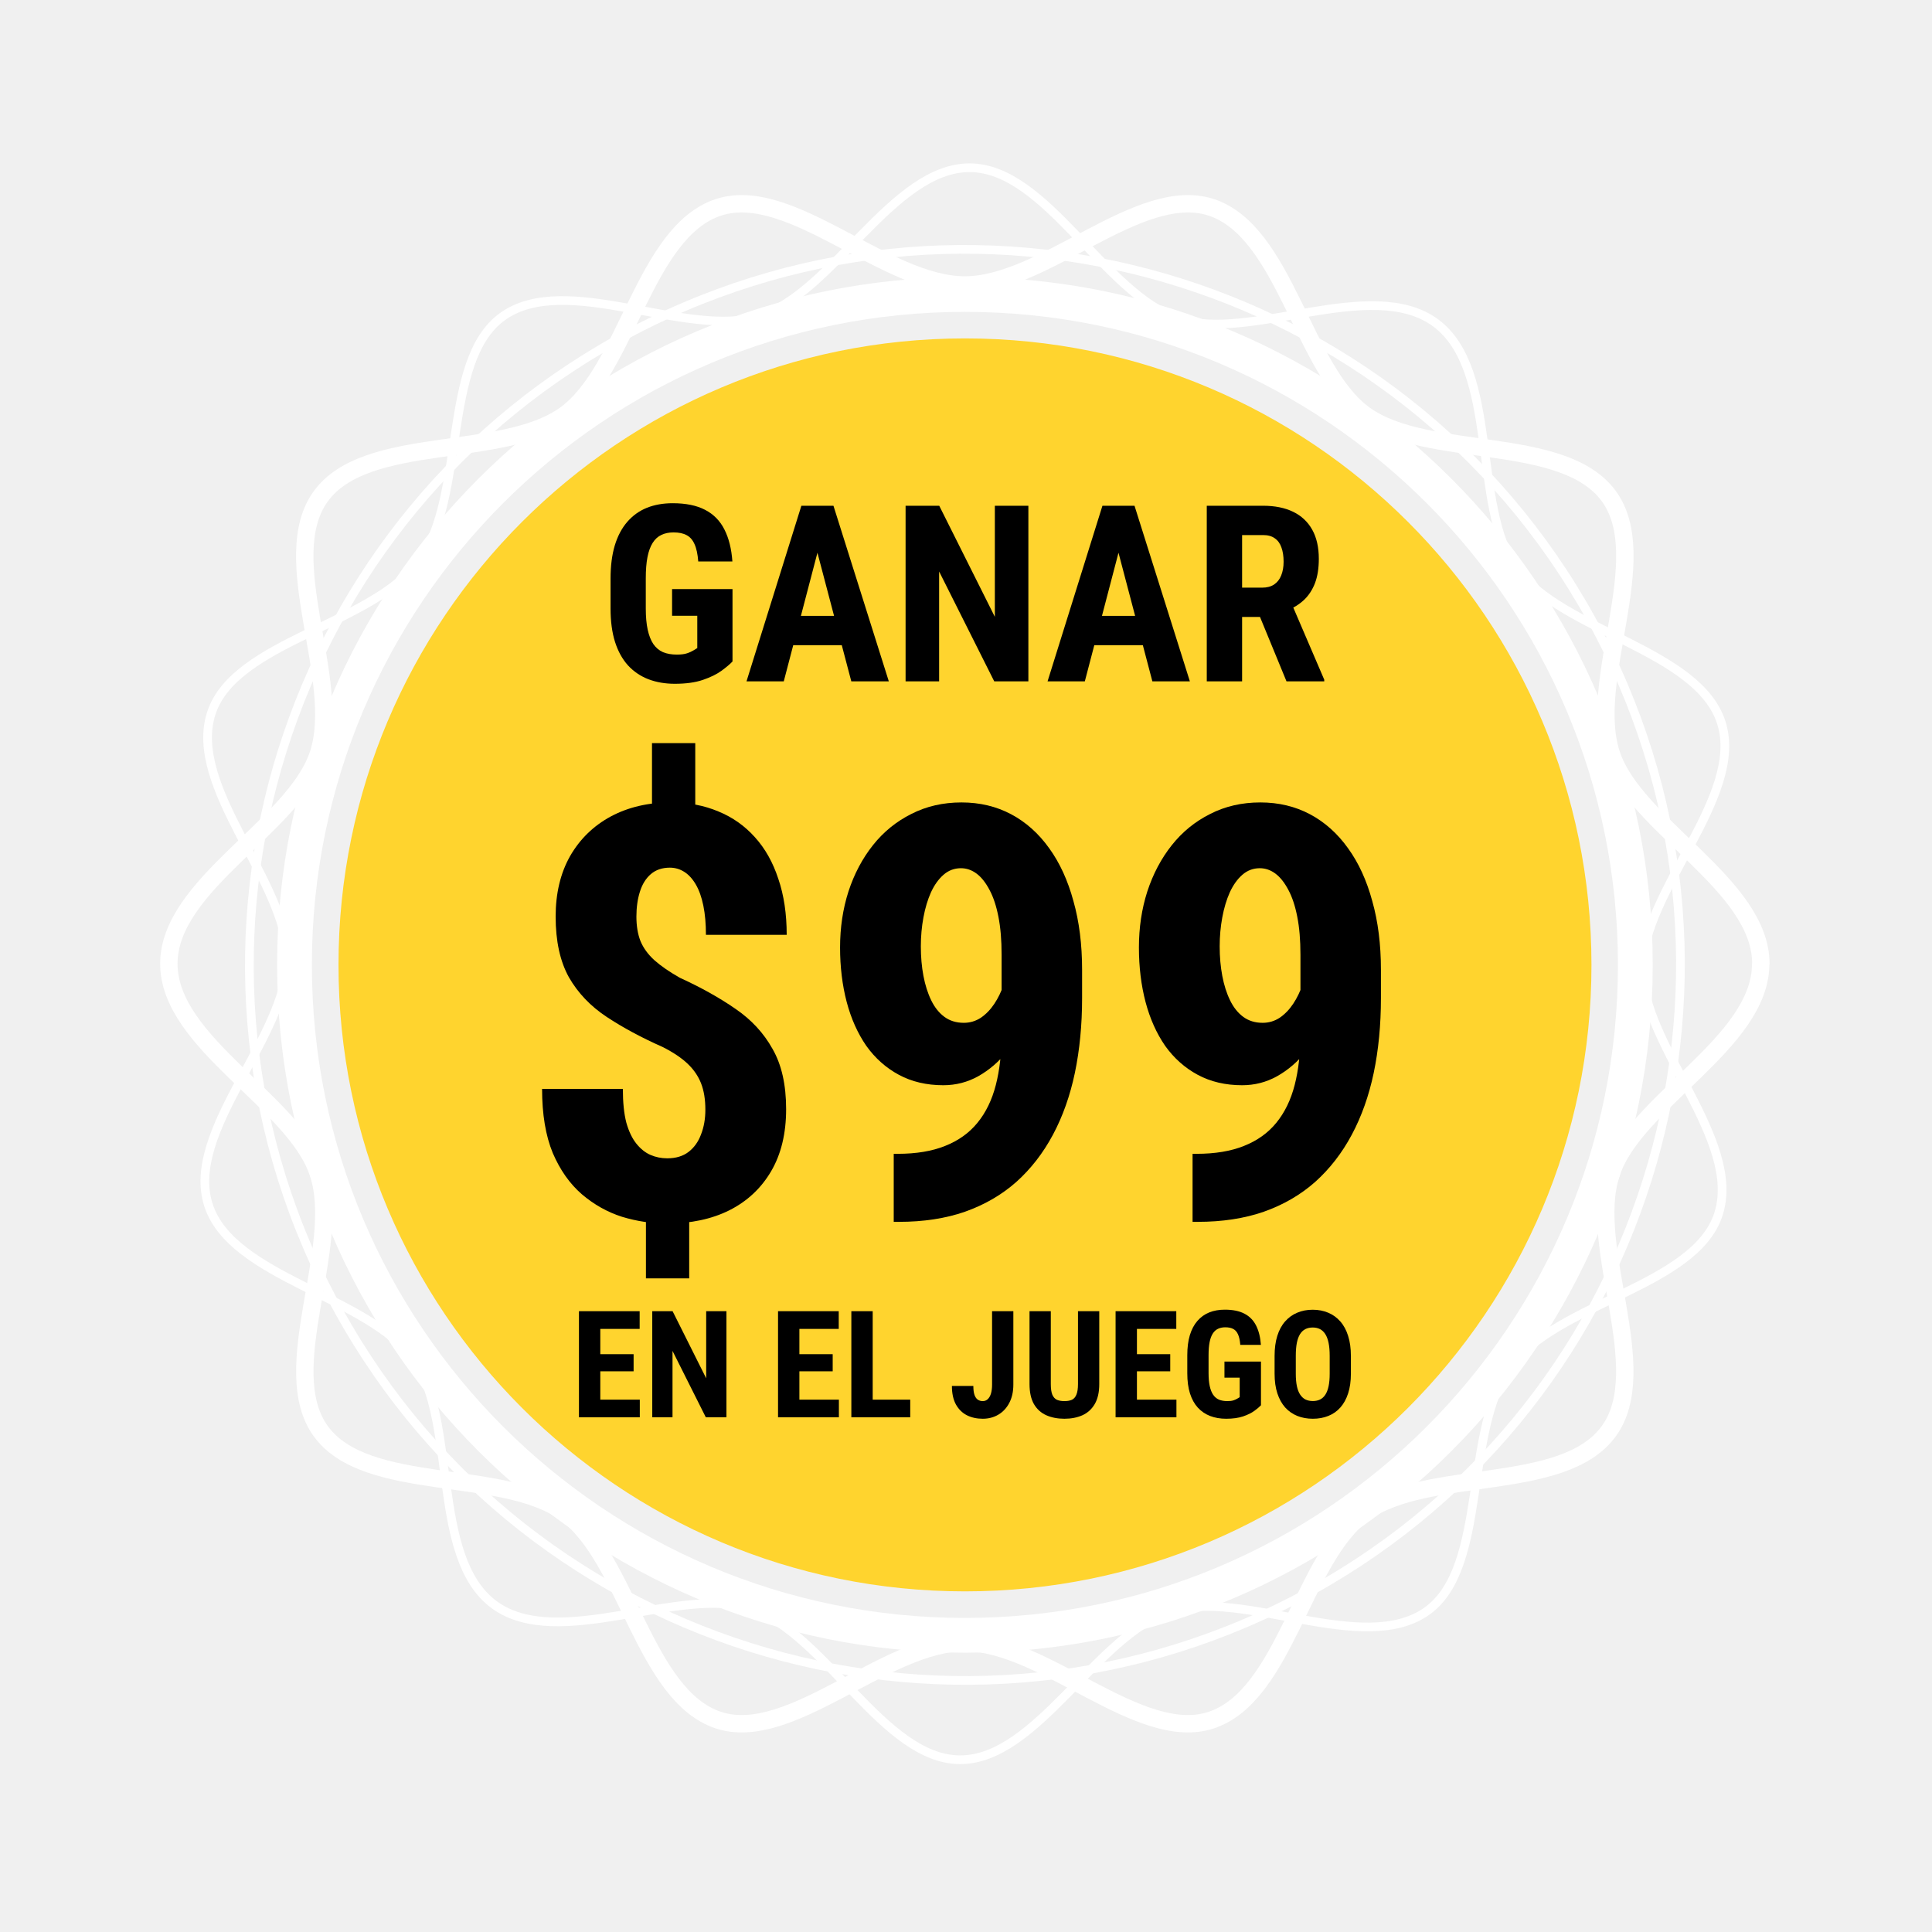
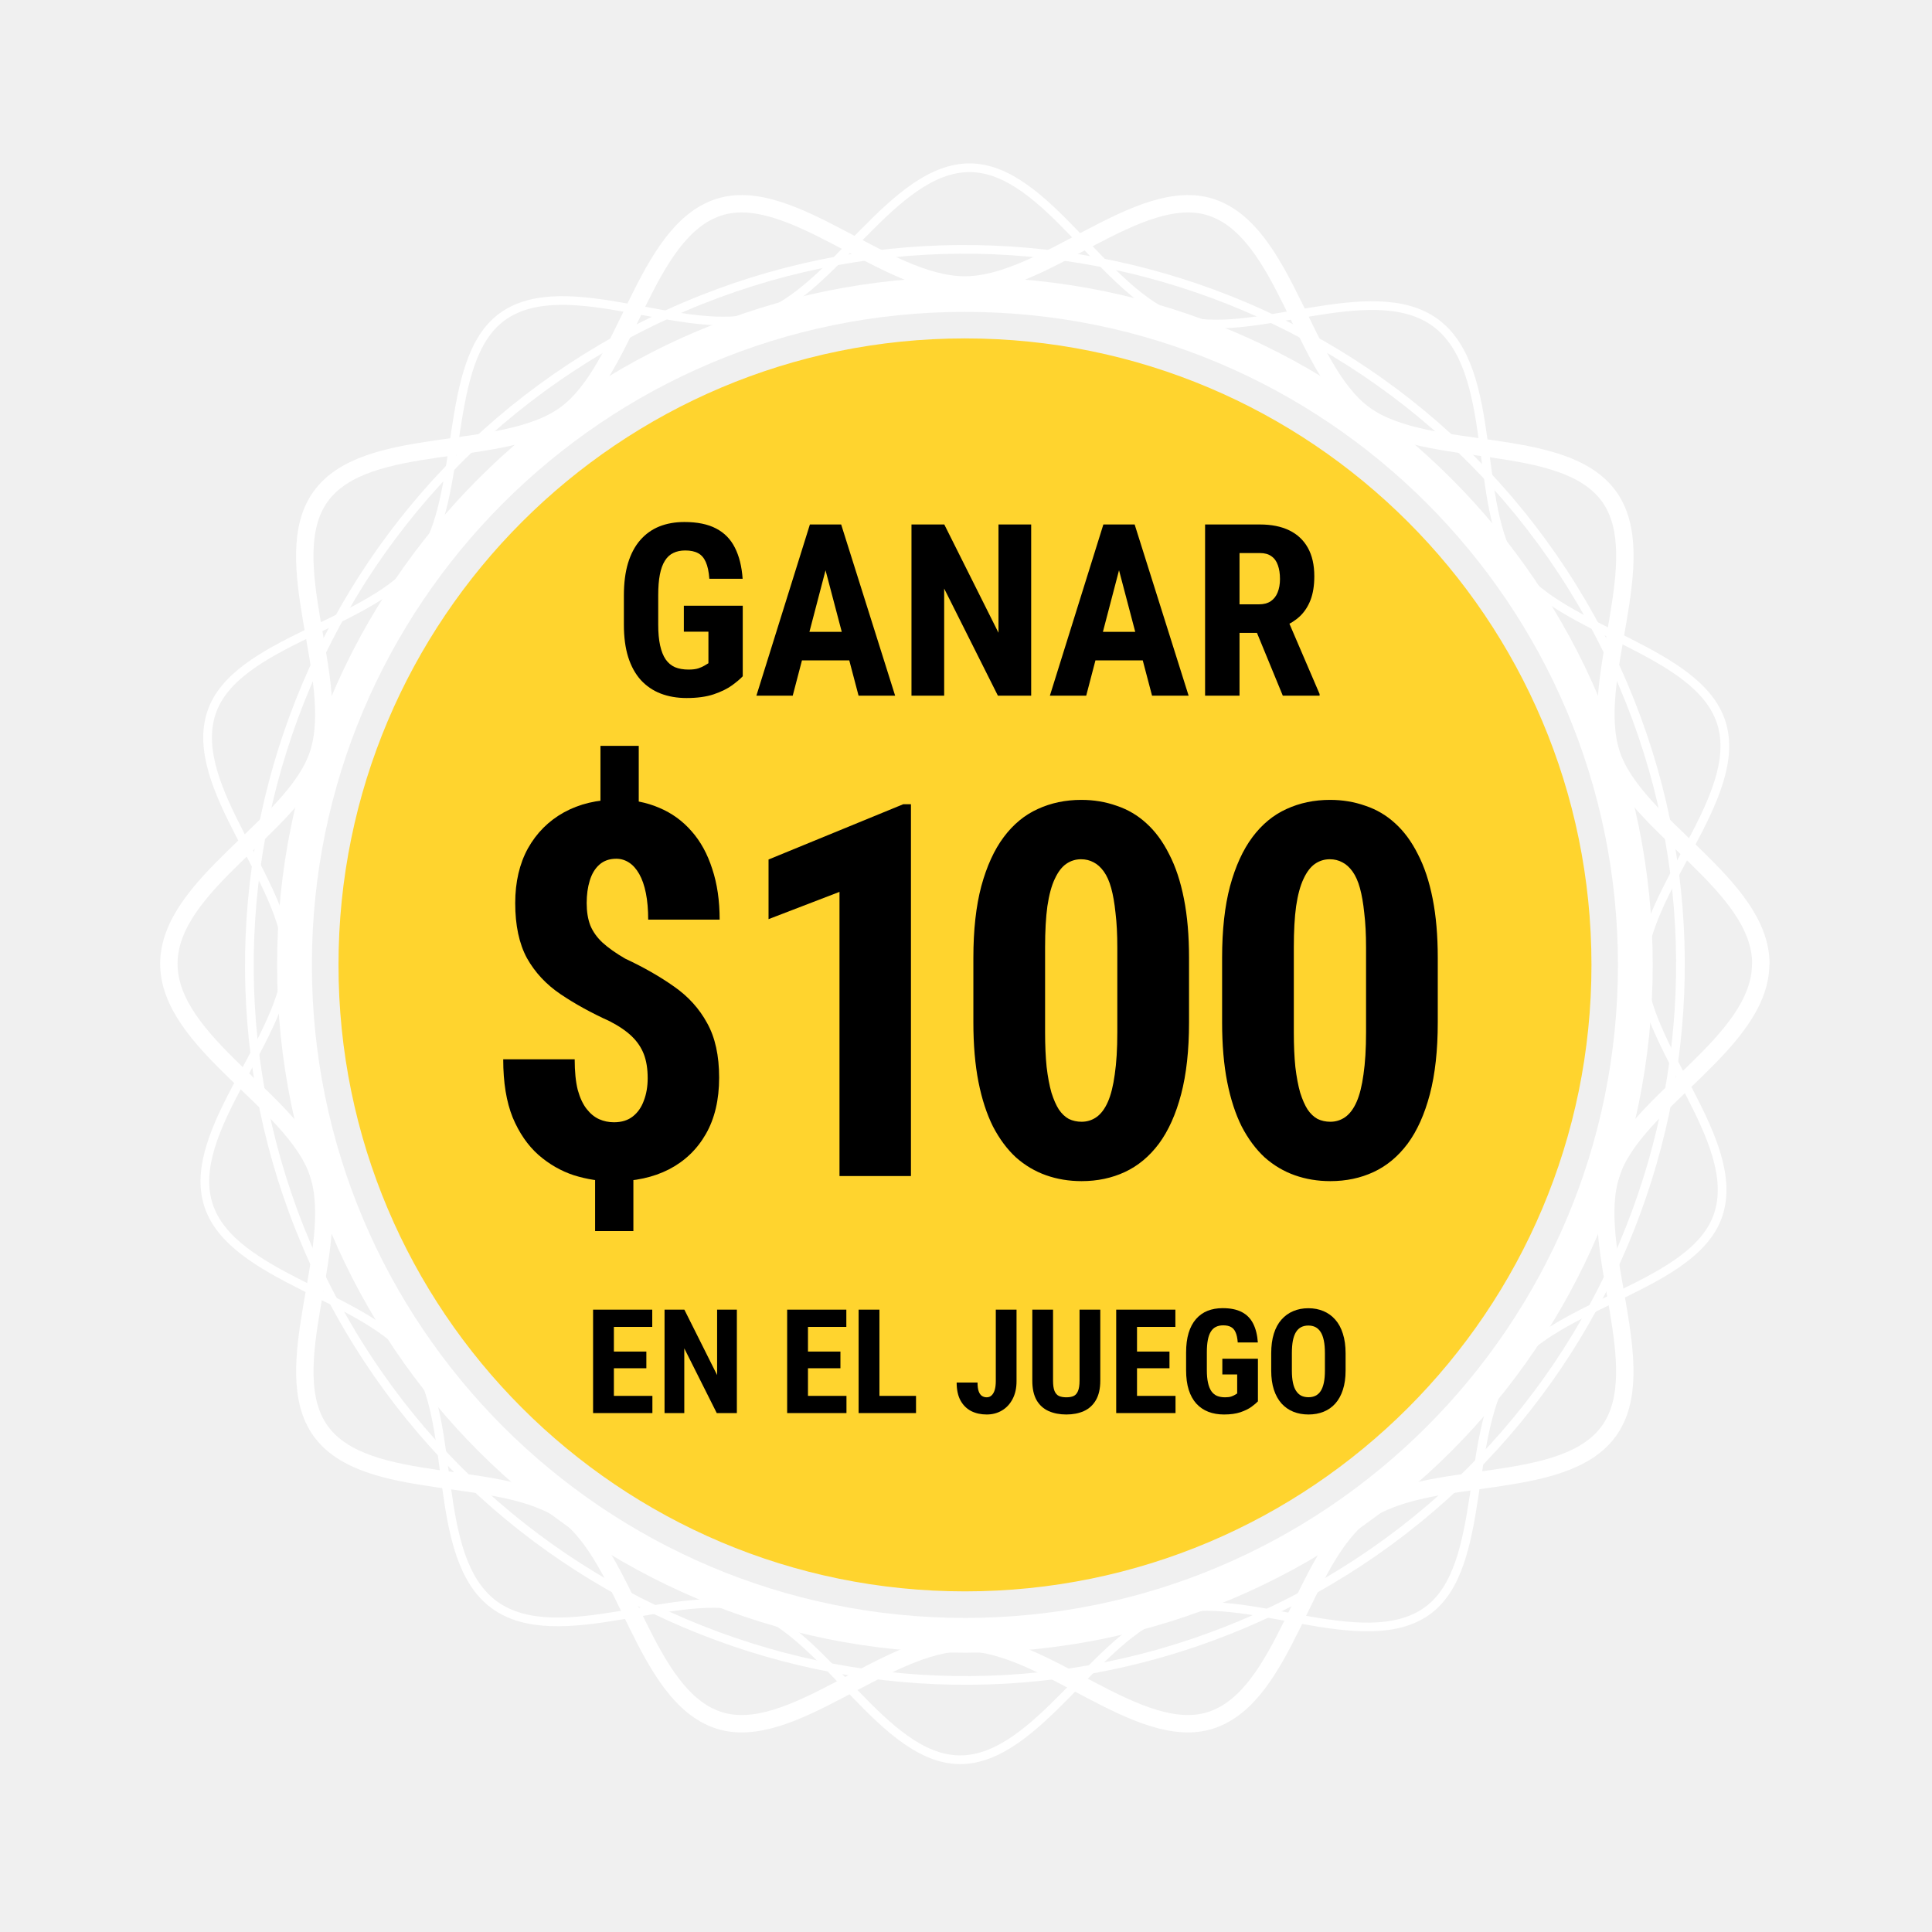
<svg xmlns="http://www.w3.org/2000/svg" width="215" height="215" viewBox="0 0 215 215" fill="none">
-   <path d="M195.937 107.25C195.937 116.105 181.892 122.613 179.3 130.605C176.605 138.873 184.051 152.389 179.024 159.277C173.962 166.233 158.777 163.316 151.814 168.374C144.921 173.38 143.038 188.743 134.746 191.435C126.765 194.025 116.226 182.787 107.364 182.787C98.501 182.787 87.981 194.025 79.982 191.435C71.707 188.743 69.806 173.397 62.913 168.374C55.951 163.316 40.766 166.233 35.704 159.277C30.694 152.389 38.123 138.891 35.428 130.605C32.836 122.63 18.791 116.105 18.791 107.25C18.791 98.394 32.836 91.887 35.428 83.894C38.123 75.626 30.677 62.11 35.704 55.222C40.766 48.266 55.951 51.183 62.913 46.126C69.806 41.12 71.689 25.756 79.982 23.064C87.963 20.474 98.501 31.712 107.364 31.712C116.226 31.712 126.765 20.474 134.763 23.064C143.038 25.756 144.939 41.102 151.832 46.126C158.794 51.183 173.979 48.266 179.041 55.222C184.051 62.11 176.623 75.609 179.318 83.894C181.909 91.869 195.954 98.394 195.954 107.25H195.937Z" stroke="white" stroke-width="1.935" stroke-linecap="round" stroke-linejoin="round" />
+   <path d="M195.937 107.249C195.937 116.105 181.892 122.612 179.3 130.605C176.605 138.873 184.051 152.389 179.024 159.276C173.962 166.233 158.777 163.316 151.814 168.373C144.921 173.379 143.038 188.742 134.746 191.435C126.765 194.025 116.226 182.787 107.364 182.787C98.501 182.787 87.981 194.025 79.982 191.435C71.707 188.742 69.806 173.397 62.913 168.373C55.951 163.316 40.766 166.233 35.704 159.276C30.694 152.389 38.123 138.89 35.428 130.605C32.836 122.63 18.791 116.105 18.791 107.249C18.791 98.394 32.836 91.886 35.428 83.894C38.123 75.626 30.677 62.11 35.704 55.222C40.766 48.266 55.951 51.183 62.913 46.125C69.806 41.119 71.689 25.756 79.982 23.063C87.963 20.474 98.501 31.712 107.364 31.712C116.226 31.712 126.765 20.474 134.763 23.063C143.038 25.756 144.939 41.102 151.832 46.125C158.794 51.183 173.979 48.266 179.041 55.222C184.051 62.11 176.623 75.608 179.318 83.894C181.909 91.869 195.954 98.394 195.954 107.249H195.937Z" stroke="white" stroke-width="1.935" stroke-linecap="round" stroke-linejoin="round" />
  <path d="M159.759 35.928C166.869 41.187 163.798 56.358 168.678 63.192C173.74 70.265 188.982 72.299 191.559 80.434C194.154 88.643 182.823 99.142 182.769 107.753C182.714 116.273 193.953 126.919 191.212 135.183C188.562 143.153 173.32 144.967 168.075 152.094C162.83 159.222 165.626 174.375 158.827 179.267C151.773 184.343 138.304 176.739 130.208 179.322C122.02 181.924 115.386 195.886 106.796 195.831C98.298 195.776 91.847 181.777 83.605 179.029C75.655 176.372 62.112 183.811 54.985 178.571C47.876 173.312 50.946 158.141 46.066 151.307C41.004 144.234 25.762 142.2 23.185 134.065C20.59 125.856 31.921 115.357 31.976 106.746C32.031 98.226 20.791 87.58 23.532 79.317C26.182 71.346 41.424 69.532 46.669 62.405C51.914 55.277 49.118 40.124 55.917 35.232C62.971 30.157 76.441 37.76 84.537 35.177C92.724 32.575 99.358 18.613 107.948 18.668C116.446 18.723 122.897 32.722 131.14 35.47C139.09 38.127 152.632 30.688 159.759 35.928Z" stroke="white" stroke-width="0.967" stroke-linecap="round" stroke-linejoin="round" />
  <path d="M144.139 177.996C183.14 157.693 198.298 109.618 177.996 70.617C157.693 31.616 109.618 16.458 70.617 36.761C31.616 57.063 16.459 105.138 36.761 144.139C57.064 183.14 105.139 198.298 144.139 177.996Z" stroke="white" stroke-width="0.967" stroke-linecap="round" stroke-linejoin="round" />
  <path d="M107.378 181.985C148.583 181.985 181.986 148.582 181.986 107.378C181.986 66.174 148.583 32.771 107.378 32.771C66.174 32.771 32.772 66.174 32.772 107.378C32.772 148.582 66.174 181.985 107.378 181.985Z" stroke="white" stroke-width="3.87" stroke-linejoin="round" />
  <path d="M107.387 176.852C145.757 176.852 176.862 145.747 176.862 107.377C176.862 69.007 145.757 37.901 107.387 37.901C69.016 37.901 37.911 69.007 37.911 107.377C37.911 145.747 69.016 176.852 107.387 176.852Z" fill="#FFD42E" stroke="#FFD42E" stroke-width="0.484" stroke-linecap="round" stroke-linejoin="round" />
-   <path d="M77.371 82.698V91.989H72.556V82.698H77.371ZM76.697 133.781V142.259H71.882V133.781H76.697ZM78.495 123.489C78.495 122.342 78.334 121.362 78.013 120.549C77.692 119.736 77.189 119.006 76.504 118.359C75.819 117.713 74.899 117.098 73.743 116.514C71.389 115.471 69.314 114.355 67.516 113.166C65.718 111.978 64.316 110.507 63.311 108.756C62.326 106.983 61.834 104.731 61.834 101.999C61.834 99.413 62.369 97.171 63.439 95.273C64.531 93.375 66.039 91.905 67.965 90.862C69.913 89.82 72.149 89.298 74.674 89.298C76.6 89.298 78.355 89.632 79.939 90.299C81.523 90.946 82.882 91.905 84.016 93.177C85.15 94.428 86.017 95.972 86.616 97.807C87.237 99.621 87.547 101.696 87.547 104.032H78.559C78.559 102.802 78.462 101.717 78.27 100.779C78.077 99.84 77.799 99.058 77.435 98.433C77.071 97.807 76.643 97.338 76.151 97.025C75.659 96.712 75.124 96.556 74.546 96.556C73.69 96.556 72.984 96.796 72.427 97.275C71.871 97.755 71.464 98.412 71.207 99.246C70.951 100.059 70.822 100.977 70.822 101.999C70.822 103.041 70.972 103.949 71.272 104.72C71.593 105.492 72.106 106.201 72.813 106.847C73.54 107.494 74.493 108.151 75.67 108.818C78.002 109.882 80.057 111.029 81.833 112.259C83.609 113.469 84.99 114.96 85.974 116.733C86.98 118.484 87.483 120.716 87.483 123.427C87.483 126.138 86.926 128.442 85.814 130.34C84.701 132.238 83.149 133.687 81.159 134.688C79.19 135.669 76.879 136.159 74.225 136.159C72.534 136.159 70.865 135.908 69.217 135.408C67.591 134.887 66.103 134.052 64.755 132.905C63.407 131.737 62.326 130.205 61.513 128.307C60.721 126.388 60.325 124.011 60.325 121.175H69.314C69.314 122.676 69.442 123.927 69.699 124.928C69.977 125.909 70.352 126.691 70.822 127.275C71.293 127.859 71.817 128.276 72.395 128.526C72.973 128.776 73.594 128.901 74.257 128.901C75.22 128.901 76.012 128.661 76.633 128.182C77.253 127.702 77.713 127.056 78.013 126.242C78.334 125.429 78.495 124.511 78.495 123.489Z" fill="black" />
-   <path d="M99.457 128.401H99.906C101.96 128.401 103.715 128.109 105.171 127.525C106.647 126.941 107.846 126.086 108.766 124.96C109.708 123.813 110.392 122.405 110.82 120.737C111.248 119.068 111.462 117.171 111.462 115.043V106.253C111.462 104.626 111.345 103.219 111.109 102.03C110.874 100.82 110.542 99.819 110.114 99.027C109.686 98.214 109.205 97.609 108.67 97.213C108.135 96.816 107.557 96.618 106.936 96.618C106.208 96.618 105.566 96.858 105.01 97.338C104.454 97.817 103.983 98.474 103.598 99.308C103.234 100.122 102.956 101.05 102.763 102.093C102.57 103.135 102.474 104.209 102.474 105.315C102.474 106.482 102.57 107.577 102.763 108.599C102.956 109.621 103.244 110.528 103.63 111.321C104.015 112.113 104.507 112.728 105.106 113.166C105.706 113.604 106.423 113.823 107.257 113.823C107.942 113.823 108.573 113.636 109.151 113.26C109.729 112.864 110.232 112.343 110.66 111.696C111.088 111.05 111.43 110.341 111.687 109.569C111.944 108.797 112.083 108.005 112.104 107.192L115.026 108.975C115.026 110.393 114.758 111.8 114.223 113.198C113.709 114.595 112.993 115.867 112.072 117.014C111.152 118.161 110.082 119.079 108.862 119.767C107.664 120.434 106.369 120.768 104.978 120.768C103.116 120.768 101.468 120.382 100.034 119.611C98.6 118.839 97.391 117.765 96.407 116.388C95.444 114.991 94.716 113.365 94.224 111.508C93.732 109.632 93.486 107.609 93.486 105.44C93.486 103.229 93.796 101.154 94.417 99.215C95.059 97.254 95.968 95.534 97.145 94.053C98.322 92.572 99.746 91.415 101.415 90.581C103.084 89.726 104.946 89.298 107 89.298C109.033 89.298 110.874 89.736 112.522 90.612C114.17 91.488 115.582 92.75 116.759 94.397C117.936 96.024 118.835 97.984 119.456 100.278C120.098 102.551 120.419 105.096 120.419 107.911V111.071C120.419 114.053 120.151 116.826 119.616 119.392C119.081 121.936 118.268 124.23 117.176 126.274C116.085 128.317 114.726 130.069 113.1 131.529C111.473 132.968 109.568 134.073 107.386 134.845C105.224 135.596 102.774 135.971 100.034 135.971H99.457V128.401Z" fill="black" />
-   <path d="M132.713 128.401H133.163C135.217 128.401 136.972 128.109 138.427 127.525C139.904 126.941 141.102 126.086 142.023 124.96C142.964 123.813 143.649 122.405 144.077 120.737C144.505 119.068 144.719 117.171 144.719 115.043V106.253C144.719 104.626 144.602 103.219 144.366 102.03C144.131 100.82 143.799 99.819 143.371 99.027C142.943 98.214 142.461 97.609 141.926 97.213C141.391 96.816 140.814 96.618 140.193 96.618C139.465 96.618 138.823 96.858 138.267 97.338C137.71 97.817 137.24 98.474 136.854 99.308C136.491 100.122 136.212 101.05 136.02 102.093C135.827 103.135 135.731 104.209 135.731 105.315C135.731 106.482 135.827 107.577 136.02 108.599C136.212 109.621 136.501 110.528 136.887 111.321C137.272 112.113 137.764 112.728 138.363 113.166C138.962 113.604 139.679 113.823 140.514 113.823C141.199 113.823 141.83 113.636 142.408 113.26C142.986 112.864 143.489 112.343 143.917 111.696C144.345 111.05 144.687 110.341 144.944 109.569C145.201 108.797 145.34 108.005 145.361 107.192L148.282 108.975C148.282 110.393 148.015 111.8 147.48 113.198C146.966 114.595 146.249 115.867 145.329 117.014C144.409 118.161 143.339 119.079 142.119 119.767C140.921 120.434 139.626 120.768 138.235 120.768C136.373 120.768 134.725 120.382 133.291 119.611C131.857 118.839 130.648 117.765 129.664 116.388C128.701 114.991 127.973 113.365 127.481 111.508C126.989 109.632 126.743 107.609 126.743 105.44C126.743 103.229 127.053 101.154 127.674 99.215C128.316 97.254 129.225 95.534 130.402 94.053C131.579 92.572 133.002 91.415 134.672 90.581C136.341 89.726 138.203 89.298 140.257 89.298C142.29 89.298 144.131 89.736 145.779 90.612C147.426 91.488 148.839 92.75 150.016 94.397C151.193 96.024 152.092 97.984 152.712 100.278C153.354 102.551 153.675 105.096 153.675 107.911V111.071C153.675 114.053 153.408 116.826 152.873 119.392C152.338 121.936 151.525 124.23 150.433 126.274C149.342 128.317 147.983 130.069 146.356 131.529C144.73 132.968 142.825 134.073 140.642 134.845C138.481 135.596 136.031 135.971 133.291 135.971H132.713V128.401Z" fill="black" />
-   <path d="M81.516 65.557V73.611C81.238 73.906 80.831 74.25 80.294 74.644C79.766 75.029 79.073 75.369 78.214 75.664C77.364 75.951 76.326 76.094 75.1 76.094C74.017 76.094 73.032 75.924 72.147 75.584C71.27 75.244 70.513 74.729 69.878 74.04C69.252 73.342 68.773 72.474 68.442 71.436C68.111 70.389 67.945 69.15 67.945 67.718V64.389C67.945 62.975 68.102 61.745 68.415 60.698C68.737 59.642 69.203 58.765 69.811 58.067C70.42 57.369 71.144 56.85 71.986 56.51C72.836 56.17 73.793 56 74.858 56C76.326 56 77.529 56.246 78.469 56.738C79.417 57.23 80.133 57.96 80.616 58.926C81.109 59.893 81.404 61.078 81.502 62.483H77.704C77.641 61.66 77.502 61.016 77.287 60.55C77.082 60.085 76.791 59.754 76.415 59.557C76.039 59.351 75.552 59.248 74.952 59.248C74.433 59.248 73.981 59.342 73.596 59.53C73.212 59.709 72.889 60.004 72.63 60.416C72.37 60.828 72.178 61.356 72.053 62C71.927 62.644 71.865 63.432 71.865 64.362V67.718C71.865 68.64 71.936 69.427 72.079 70.08C72.223 70.734 72.433 71.266 72.71 71.678C72.997 72.089 73.355 72.389 73.784 72.577C74.223 72.756 74.737 72.846 75.328 72.846C75.802 72.846 76.182 72.796 76.469 72.698C76.755 72.599 76.983 72.496 77.153 72.389C77.332 72.273 77.48 72.183 77.596 72.121V68.523H74.791V65.557H81.516Z" fill="black" />
-   <path d="M91.422 59.772L87.22 75.825H83.073L89.18 56.282H91.771L91.422 59.772ZM94.737 75.825L90.509 59.772L90.12 56.282H92.75L98.911 75.825H94.737ZM94.885 68.537V71.799H86.066V68.537H94.885Z" fill="black" />
-   <path d="M114.441 56.282V75.825H110.643L104.509 63.597V75.825H100.777V56.282H104.522L110.71 68.644V56.282H114.441Z" fill="black" />
-   <path d="M124.925 59.772L120.723 75.825H116.576L122.683 56.282H125.274L124.925 59.772ZM128.24 75.825L124.012 59.772L123.623 56.282H126.253L132.414 75.825H128.24ZM128.388 68.537V71.799H119.569V68.537H128.388Z" fill="black" />
-   <path d="M134.294 56.282H140.562C141.868 56.282 142.983 56.506 143.904 56.953C144.826 57.4 145.533 58.063 146.025 58.94C146.517 59.816 146.763 60.899 146.763 62.188C146.763 63.244 146.62 64.148 146.334 64.899C146.047 65.642 145.64 66.264 145.112 66.765C144.584 67.257 143.953 67.651 143.22 67.946L142.025 68.658H136.938L136.924 65.396H140.455C140.992 65.396 141.434 65.279 141.783 65.047C142.141 64.805 142.405 64.47 142.575 64.04C142.754 63.602 142.844 63.092 142.844 62.51C142.844 61.893 142.763 61.365 142.602 60.926C142.45 60.479 142.204 60.139 141.864 59.906C141.533 59.664 141.099 59.544 140.562 59.544H138.226V75.825H134.294V56.282ZM143.166 75.825L139.582 67.114L143.703 67.101L147.367 75.637V75.825H143.166Z" fill="black" />
-   <path d="M71.199 155.759V157.721H66.066V155.759H71.199ZM66.804 145.914V157.721H64.428V145.914H66.804ZM70.51 150.699V152.604H66.066V150.699H70.51ZM71.183 145.914V147.885H66.066V145.914H71.183Z" fill="black" />
-   <path d="M80.841 145.914V157.721H78.546L74.84 150.334V157.721H72.586V145.914H74.849L78.587 153.383V145.914H80.841Z" fill="black" />
-   <path d="M93.355 155.759V157.721H88.221V155.759H93.355ZM88.959 145.914V157.721H86.583V145.914H88.959ZM92.665 150.699V152.604H88.221V150.699H92.665ZM93.338 145.914V147.885H88.221V145.914H93.338Z" fill="black" />
-   <path d="M101.294 155.759V157.721H96.387V155.759H101.294ZM97.117 145.914V157.721H94.741V145.914H97.117Z" fill="black" />
-   <path d="M110.401 154.08V145.914H112.769V154.088C112.769 154.872 112.617 155.551 112.315 156.124C112.017 156.692 111.612 157.127 111.098 157.429C110.585 157.732 110.006 157.884 109.363 157.884C108.703 157.884 108.114 157.754 107.595 157.494C107.081 157.229 106.676 156.829 106.378 156.294C106.081 155.754 105.932 155.067 105.932 154.234H108.317C108.317 154.656 108.36 154.989 108.446 155.232C108.533 155.475 108.654 155.651 108.811 155.759C108.973 155.867 109.157 155.921 109.363 155.921C109.584 155.921 109.771 155.848 109.922 155.702C110.079 155.556 110.198 155.348 110.279 155.078C110.36 154.802 110.401 154.47 110.401 154.08Z" fill="black" />
-   <path d="M119.962 145.914H122.33V154.023C122.33 154.932 122.162 155.672 121.827 156.246C121.497 156.813 121.04 157.229 120.457 157.494C119.873 157.754 119.205 157.884 118.453 157.884C117.697 157.884 117.023 157.754 116.434 157.494C115.845 157.229 115.385 156.813 115.056 156.246C114.731 155.672 114.569 154.932 114.569 154.023V145.914H116.937V154.023C116.937 154.537 116.994 154.932 117.107 155.207C117.226 155.483 117.397 155.672 117.618 155.775C117.845 155.872 118.124 155.921 118.453 155.921C118.789 155.921 119.064 155.872 119.281 155.775C119.502 155.672 119.67 155.483 119.783 155.207C119.902 154.932 119.962 154.537 119.962 154.023V145.914Z" fill="black" />
-   <path d="M130.918 155.759V157.721H125.784V155.759H130.918ZM126.522 145.914V157.721H124.146V145.914H126.522ZM130.229 150.699V152.604H125.784V150.699H130.229ZM130.902 145.914V147.885H125.784V145.914H130.902Z" fill="black" />
-   <path d="M140.325 151.518V156.383C140.157 156.562 139.911 156.77 139.587 157.008C139.268 157.24 138.849 157.446 138.33 157.624C137.816 157.797 137.189 157.884 136.449 157.884C135.794 157.884 135.2 157.781 134.664 157.575C134.135 157.37 133.678 157.059 133.294 156.643C132.915 156.221 132.626 155.697 132.426 155.07C132.226 154.437 132.126 153.688 132.126 152.823V150.812C132.126 149.958 132.221 149.215 132.41 148.582C132.605 147.944 132.886 147.414 133.253 146.993C133.621 146.571 134.059 146.257 134.567 146.052C135.081 145.846 135.659 145.744 136.303 145.744C137.189 145.744 137.916 145.892 138.484 146.19C139.057 146.487 139.49 146.928 139.782 147.512C140.079 148.095 140.257 148.812 140.317 149.661H138.022C137.984 149.163 137.9 148.774 137.77 148.493C137.646 148.212 137.47 148.012 137.243 147.893C137.016 147.768 136.722 147.706 136.359 147.706C136.046 147.706 135.773 147.763 135.54 147.876C135.308 147.985 135.113 148.163 134.956 148.412C134.8 148.66 134.683 148.979 134.608 149.369C134.532 149.758 134.494 150.234 134.494 150.796V152.823C134.494 153.38 134.537 153.856 134.624 154.251C134.71 154.645 134.837 154.967 135.005 155.216C135.178 155.464 135.394 155.645 135.654 155.759C135.919 155.867 136.23 155.921 136.586 155.921C136.873 155.921 137.103 155.891 137.276 155.832C137.449 155.772 137.587 155.71 137.689 155.645C137.797 155.575 137.887 155.521 137.957 155.483V153.31H136.262V151.518H140.325Z" fill="black" />
-   <path d="M150.332 150.901V152.872C150.332 153.705 150.229 154.434 150.024 155.062C149.824 155.683 149.537 156.205 149.164 156.627C148.797 157.043 148.351 157.357 147.826 157.567C147.307 157.778 146.731 157.884 146.099 157.884C145.466 157.884 144.888 157.778 144.363 157.567C143.844 157.357 143.396 157.043 143.017 156.627C142.644 156.205 142.355 155.683 142.15 155.062C141.944 154.434 141.841 153.705 141.841 152.872V150.901C141.841 150.047 141.941 149.301 142.141 148.663C142.341 148.02 142.631 147.484 143.009 147.057C143.388 146.625 143.836 146.301 144.355 146.084C144.874 145.863 145.45 145.752 146.083 145.752C146.715 145.752 147.291 145.863 147.81 146.084C148.329 146.301 148.778 146.625 149.156 147.057C149.535 147.484 149.824 148.02 150.024 148.663C150.229 149.301 150.332 150.047 150.332 150.901ZM147.972 152.872V150.885C147.972 150.323 147.932 149.844 147.851 149.45C147.769 149.05 147.648 148.723 147.486 148.468C147.323 148.214 147.126 148.028 146.894 147.909C146.661 147.79 146.391 147.73 146.083 147.73C145.775 147.73 145.501 147.79 145.264 147.909C145.031 148.028 144.834 148.214 144.672 148.468C144.515 148.723 144.396 149.05 144.315 149.45C144.239 149.844 144.201 150.323 144.201 150.885V152.872C144.201 153.413 144.242 153.875 144.323 154.259C144.404 154.643 144.526 154.956 144.688 155.199C144.85 155.443 145.047 155.624 145.28 155.743C145.518 155.856 145.791 155.913 146.099 155.913C146.402 155.913 146.669 155.856 146.902 155.743C147.14 155.624 147.337 155.443 147.494 155.199C147.651 154.956 147.769 154.643 147.851 154.259C147.932 153.875 147.972 153.413 147.972 152.872Z" fill="black" />
+   <path d="M82.656 67.408V75.258C82.386 75.546 81.989 75.882 81.466 76.266C80.951 76.641 80.275 76.973 79.438 77.26C78.609 77.54 77.597 77.679 76.402 77.679C75.346 77.679 74.387 77.513 73.523 77.182C72.668 76.85 71.931 76.349 71.312 75.677C70.701 74.997 70.235 74.151 69.912 73.139C69.589 72.118 69.428 70.91 69.428 69.514V66.269C69.428 64.891 69.58 63.692 69.886 62.671C70.2 61.642 70.653 60.787 71.246 60.106C71.84 59.426 72.546 58.92 73.366 58.589C74.195 58.257 75.128 58.091 76.166 58.091C77.597 58.091 78.77 58.331 79.686 58.811C80.611 59.291 81.309 60.002 81.78 60.944C82.26 61.886 82.547 63.042 82.643 64.411H78.94C78.879 63.609 78.744 62.981 78.535 62.527C78.334 62.073 78.051 61.751 77.684 61.559C77.318 61.358 76.842 61.258 76.258 61.258C75.752 61.258 75.311 61.349 74.936 61.533C74.561 61.707 74.247 61.995 73.994 62.396C73.741 62.797 73.554 63.312 73.432 63.94C73.309 64.568 73.249 65.336 73.249 66.243V69.514C73.249 70.413 73.318 71.18 73.458 71.817C73.597 72.454 73.802 72.973 74.073 73.374C74.352 73.775 74.701 74.068 75.12 74.251C75.547 74.425 76.049 74.513 76.624 74.513C77.087 74.513 77.457 74.465 77.737 74.369C78.016 74.273 78.238 74.172 78.404 74.068C78.578 73.954 78.722 73.867 78.836 73.806V70.299H76.101V67.408H82.656Z" fill="black" />
+   <path d="M92.313 61.768L88.217 77.418H84.174L90.128 58.366H92.653L92.313 61.768ZM95.545 77.418L91.423 61.768L91.044 58.366H93.608L99.614 77.418H95.545ZM95.689 70.312V73.492H87.092V70.312H95.689Z" fill="black" />
+   <path d="M114.753 58.366V77.418H111.05L105.071 65.497V77.418H101.433V58.366H105.084L111.116 70.417V58.366H114.753Z" fill="black" />
+   <path d="M124.972 61.768L120.877 77.418H116.834L122.787 58.366H125.313L124.972 61.768ZM128.204 77.418L124.083 61.768L123.703 58.366H126.268L132.274 77.418H128.204ZM128.348 70.312V73.492H119.752V70.312H128.348Z" fill="black" />
+   <path d="M134.106 58.366H140.216C141.49 58.366 142.576 58.584 143.474 59.02C144.373 59.456 145.062 60.102 145.542 60.957C146.021 61.812 146.261 62.867 146.261 64.123C146.261 65.153 146.122 66.034 145.843 66.766C145.563 67.49 145.167 68.097 144.652 68.585C144.137 69.065 143.522 69.449 142.807 69.737L141.642 70.43H136.683L136.67 67.251H140.111C140.635 67.251 141.067 67.137 141.407 66.91C141.756 66.675 142.013 66.348 142.179 65.929C142.353 65.502 142.441 65.004 142.441 64.437C142.441 63.836 142.362 63.321 142.205 62.893C142.057 62.457 141.817 62.126 141.485 61.899C141.163 61.663 140.74 61.546 140.216 61.546H137.939V77.418H134.106V58.366ZM142.755 77.418L139.261 68.925L143.278 68.912L146.85 77.234V77.418H142.755Z" fill="black" />
+   <path d="M72.601 155.339V157.252H67.597V155.339H72.601ZM68.316 145.742V157.252H66V145.742H68.316ZM71.929 150.406V152.264H67.597V150.406H71.929ZM72.585 145.742V147.663H67.597V145.742H72.585Z" fill="black" />
+   <path d="M82.001 145.742V157.252H79.763L76.15 150.05V157.252H73.953V145.742H76.158L79.803 153.023V145.742H82.001Z" fill="black" />
+   <path d="M94.198 155.339V157.252H89.194V155.339H94.198ZM89.914 145.742V157.252H87.597V145.742H89.914ZM93.526 150.406V152.264H89.194V150.406H93.526ZM94.183 145.742V147.663H89.194V145.742H94.183Z" fill="black" />
+   <path d="M101.938 155.339V157.252H97.155V155.339H101.938ZM97.867 145.742V157.252H95.55V145.742H97.867Z" fill="black" />
+   <path d="M110.816 153.702V145.742H113.124V153.71C113.124 154.474 112.976 155.136 112.681 155.695C112.391 156.248 111.996 156.672 111.495 156.967C110.995 157.262 110.431 157.41 109.804 157.41C109.161 157.41 108.586 157.284 108.08 157.031C107.58 156.772 107.184 156.382 106.894 155.861C106.605 155.334 106.46 154.664 106.46 153.853H108.784C108.784 154.264 108.826 154.588 108.91 154.825C108.995 155.062 109.113 155.233 109.266 155.339C109.424 155.444 109.603 155.497 109.804 155.497C110.02 155.497 110.202 155.426 110.349 155.283C110.502 155.141 110.618 154.938 110.697 154.675C110.776 154.406 110.816 154.082 110.816 153.702Z" fill="black" />
+   <path d="M120.136 145.742H122.444V153.647C122.444 154.532 122.281 155.254 121.954 155.813C121.633 156.367 121.187 156.772 120.618 157.031C120.049 157.284 119.398 157.41 118.666 157.41C117.928 157.41 117.272 157.284 116.697 157.031C116.123 156.772 115.675 156.367 115.353 155.813C115.037 155.254 114.879 154.532 114.879 153.647V145.742H117.187V153.647C117.187 154.148 117.243 154.532 117.353 154.801C117.469 155.07 117.635 155.254 117.851 155.355C118.073 155.449 118.344 155.497 118.666 155.497C118.992 155.497 119.261 155.449 119.472 155.355C119.688 155.254 119.851 155.07 119.962 154.801C120.078 154.532 120.136 154.148 120.136 153.647V145.742Z" fill="black" />
+   <path d="M130.816 155.339V157.252H125.812V155.339H130.816ZM126.531 145.742V157.252H124.215V145.742H126.531ZM130.144 150.406V152.264H125.812V150.406H130.144ZM130.8 145.742V147.663H125.812V145.742H130.8Z" fill="black" />
+   <path d="M139.986 151.204V155.948C139.823 156.121 139.583 156.324 139.267 156.556C138.956 156.783 138.548 156.983 138.042 157.157C137.541 157.326 136.93 157.41 136.208 157.41C135.57 157.41 134.99 157.31 134.468 157.11C133.952 156.909 133.507 156.606 133.132 156.2C132.763 155.789 132.481 155.278 132.286 154.667C132.091 154.05 131.994 153.32 131.994 152.477V150.517C131.994 149.684 132.086 148.959 132.271 148.343C132.46 147.721 132.734 147.204 133.093 146.793C133.451 146.382 133.878 146.076 134.373 145.876C134.874 145.676 135.438 145.576 136.065 145.576C136.93 145.576 137.638 145.721 138.192 146.01C138.75 146.3 139.172 146.73 139.457 147.299C139.746 147.868 139.92 148.567 139.978 149.394H137.741C137.704 148.909 137.623 148.53 137.496 148.256C137.375 147.982 137.204 147.787 136.982 147.671C136.761 147.549 136.474 147.489 136.121 147.489C135.815 147.489 135.549 147.544 135.322 147.655C135.096 147.76 134.906 147.934 134.753 148.177C134.6 148.419 134.487 148.73 134.413 149.109C134.339 149.489 134.302 149.953 134.302 150.501V152.477C134.302 153.02 134.344 153.484 134.429 153.868C134.513 154.253 134.637 154.567 134.8 154.809C134.969 155.052 135.18 155.228 135.433 155.339C135.691 155.444 135.994 155.497 136.342 155.497C136.621 155.497 136.845 155.468 137.014 155.41C137.183 155.352 137.317 155.291 137.417 155.228C137.522 155.16 137.609 155.107 137.678 155.07V152.951H136.026V151.204H139.986Z" fill="black" />
+   <path d="M149.742 150.603V152.524C149.742 153.336 149.641 154.048 149.441 154.659C149.246 155.265 148.967 155.774 148.603 156.185C148.245 156.59 147.81 156.896 147.299 157.102C146.793 157.307 146.232 157.41 145.615 157.41C144.998 157.41 144.434 157.307 143.923 157.102C143.417 156.896 142.98 156.59 142.611 156.185C142.247 155.774 141.965 155.265 141.765 154.659C141.565 154.048 141.465 153.336 141.465 152.524V150.603C141.465 149.771 141.562 149.044 141.757 148.422C141.952 147.794 142.234 147.273 142.603 146.856C142.972 146.435 143.409 146.119 143.915 145.908C144.421 145.692 144.982 145.584 145.599 145.584C146.216 145.584 146.777 145.692 147.283 145.908C147.789 146.119 148.226 146.435 148.595 146.856C148.964 147.273 149.246 147.794 149.441 148.422C149.641 149.044 149.742 149.771 149.742 150.603ZM147.441 152.524V150.588C147.441 150.04 147.402 149.573 147.322 149.188C147.243 148.798 147.125 148.48 146.967 148.232C146.809 147.984 146.616 147.802 146.39 147.686C146.163 147.57 145.9 147.512 145.599 147.512C145.299 147.512 145.033 147.57 144.801 147.686C144.574 147.802 144.382 147.984 144.224 148.232C144.071 148.48 143.955 148.798 143.876 149.188C143.802 149.573 143.765 150.04 143.765 150.588V152.524C143.765 153.052 143.805 153.502 143.884 153.876C143.963 154.251 144.081 154.556 144.239 154.793C144.397 155.03 144.59 155.207 144.816 155.323C145.048 155.434 145.315 155.489 145.615 155.489C145.91 155.489 146.171 155.434 146.398 155.323C146.629 155.207 146.822 155.03 146.975 154.793C147.127 154.556 147.243 154.251 147.322 153.876C147.402 153.502 147.441 153.052 147.441 152.524Z" fill="black" />
+   <path d="M71.082 83V91.423H66.821V83H71.082ZM70.485 129.314V137H66.225V129.314H70.485ZM72.076 119.983C72.076 118.943 71.934 118.055 71.65 117.317C71.366 116.58 70.921 115.918 70.315 115.332C69.709 114.746 68.895 114.188 67.872 113.659C65.789 112.713 63.953 111.702 62.362 110.624C60.772 109.546 59.531 108.213 58.641 106.625C57.77 105.018 57.335 102.976 57.335 100.499C57.335 98.154 57.808 96.122 58.755 94.401C59.721 92.681 61.056 91.348 62.76 90.402C64.483 89.457 66.462 88.984 68.696 88.984C70.4 88.984 71.953 89.287 73.354 89.892C74.755 90.478 75.957 91.348 76.961 92.501C77.965 93.635 78.731 95.035 79.261 96.698C79.811 98.344 80.085 100.225 80.085 102.342H72.132C72.132 101.227 72.047 100.244 71.877 99.393C71.707 98.542 71.46 97.833 71.138 97.266C70.817 96.698 70.438 96.273 70.002 95.99C69.567 95.706 69.094 95.564 68.582 95.564C67.825 95.564 67.2 95.781 66.708 96.216C66.215 96.651 65.856 97.247 65.628 98.003C65.401 98.74 65.288 99.573 65.288 100.499C65.288 101.444 65.42 102.267 65.685 102.966C65.969 103.666 66.424 104.309 67.049 104.895C67.692 105.481 68.535 106.077 69.576 106.682C71.64 107.646 73.458 108.686 75.03 109.801C76.601 110.898 77.823 112.25 78.694 113.857C79.583 115.445 80.028 117.468 80.028 119.926C80.028 122.384 79.536 124.474 78.552 126.194C77.567 127.915 76.194 129.229 74.433 130.137C72.691 131.025 70.646 131.47 68.298 131.47C66.802 131.47 65.325 131.243 63.867 130.789C62.428 130.316 61.112 129.56 59.919 128.52C58.727 127.461 57.77 126.071 57.051 124.351C56.35 122.611 56 120.456 56 117.884H63.953C63.953 119.246 64.066 120.38 64.293 121.288C64.54 122.176 64.871 122.886 65.288 123.415C65.704 123.944 66.168 124.322 66.679 124.549C67.191 124.776 67.74 124.89 68.327 124.89C69.179 124.89 69.879 124.672 70.428 124.237C70.978 123.803 71.385 123.216 71.65 122.479C71.934 121.742 72.076 120.91 72.076 119.983Z" fill="black" />
+   <path d="M101.374 89.495V130.874H93.422V99.251L85.526 102.286V95.649L100.522 89.495H101.374Z" fill="black" />
+   <path d="M132.32 106.597V113.772C132.32 116.873 132.027 119.539 131.44 121.77C130.853 124.001 130.029 125.835 128.969 127.272C127.908 128.69 126.649 129.739 125.191 130.42C123.733 131.101 122.124 131.441 120.363 131.441C118.962 131.441 117.646 131.224 116.415 130.789C115.184 130.354 114.067 129.692 113.063 128.804C112.079 127.896 111.227 126.752 110.507 125.372C109.807 123.973 109.267 122.318 108.888 120.409C108.51 118.48 108.32 116.268 108.32 113.772V106.597C108.32 103.496 108.614 100.839 109.201 98.627C109.807 96.396 110.64 94.571 111.7 93.153C112.76 91.735 114.02 90.695 115.478 90.034C116.955 89.353 118.573 89.013 120.334 89.013C121.717 89.013 123.023 89.23 124.254 89.665C125.504 90.081 126.611 90.733 127.577 91.622C128.562 92.51 129.404 93.654 130.105 95.054C130.824 96.434 131.373 98.088 131.752 100.017C132.131 101.926 132.32 104.12 132.32 106.597ZM124.339 114.878V105.434C124.339 103.978 124.273 102.702 124.14 101.605C124.027 100.508 123.866 99.582 123.657 98.826C123.449 98.069 123.175 97.455 122.834 96.982C122.493 96.51 122.114 96.169 121.698 95.961C121.281 95.734 120.817 95.621 120.306 95.621C119.7 95.621 119.151 95.791 118.659 96.131C118.166 96.472 117.74 97.029 117.381 97.805C117.021 98.561 116.746 99.573 116.557 100.839C116.386 102.087 116.301 103.619 116.301 105.434V114.878C116.301 116.334 116.358 117.62 116.472 118.735C116.604 119.851 116.784 120.806 117.011 121.6C117.257 122.375 117.532 122.999 117.835 123.472C118.157 123.944 118.526 124.294 118.943 124.521C119.378 124.729 119.852 124.833 120.363 124.833C120.969 124.833 121.518 124.663 122.01 124.322C122.521 123.963 122.947 123.396 123.288 122.621C123.629 121.846 123.885 120.825 124.055 119.558C124.244 118.272 124.339 116.712 124.339 114.878Z" fill="black" />
+   <path d="M160 106.597V113.772C160 116.873 159.707 119.539 159.12 121.77C158.533 124.001 157.709 125.835 156.649 127.272C155.588 128.69 154.329 129.739 152.871 130.42C151.413 131.101 149.804 131.441 148.043 131.441C146.641 131.441 145.325 131.224 144.095 130.789C142.864 130.354 141.747 129.692 140.743 128.804C139.759 127.896 138.907 126.752 138.187 125.372C137.486 123.973 136.947 122.318 136.568 120.409C136.189 118.48 136 116.268 136 113.772V106.597C136 103.496 136.293 100.839 136.88 98.627C137.486 96.396 138.32 94.571 139.38 93.153C140.44 91.735 141.699 90.695 143.157 90.034C144.634 89.353 146.253 89.013 148.014 89.013C149.396 89.013 150.703 89.23 151.934 89.665C153.183 90.081 154.291 90.733 155.257 91.622C156.241 92.51 157.084 93.654 157.785 95.054C158.504 96.434 159.053 98.088 159.432 100.017C159.811 101.926 160 104.12 160 106.597ZM152.019 114.878V105.434C152.019 103.978 151.953 102.702 151.82 101.605C151.707 100.508 151.546 99.582 151.337 98.826C151.129 98.069 150.854 97.455 150.514 96.982C150.173 96.51 149.794 96.169 149.378 95.961C148.961 95.734 148.497 95.621 147.986 95.621C147.38 95.621 146.831 95.791 146.338 96.131C145.846 96.472 145.42 97.029 145.06 97.805C144.701 98.561 144.426 99.573 144.237 100.839C144.066 102.087 143.981 103.619 143.981 105.434V114.878C143.981 116.334 144.038 117.62 144.151 118.735C144.284 119.851 144.464 120.806 144.691 121.6C144.937 122.375 145.212 122.999 145.515 123.472C145.837 123.944 146.206 124.294 146.622 124.521C147.058 124.729 147.531 124.833 148.043 124.833C148.649 124.833 149.198 124.663 149.69 124.322C150.201 123.963 150.627 123.396 150.968 122.621C151.309 121.846 151.564 120.825 151.735 119.558C151.924 118.272 152.019 116.712 152.019 114.878Z" fill="black" />
</svg>
